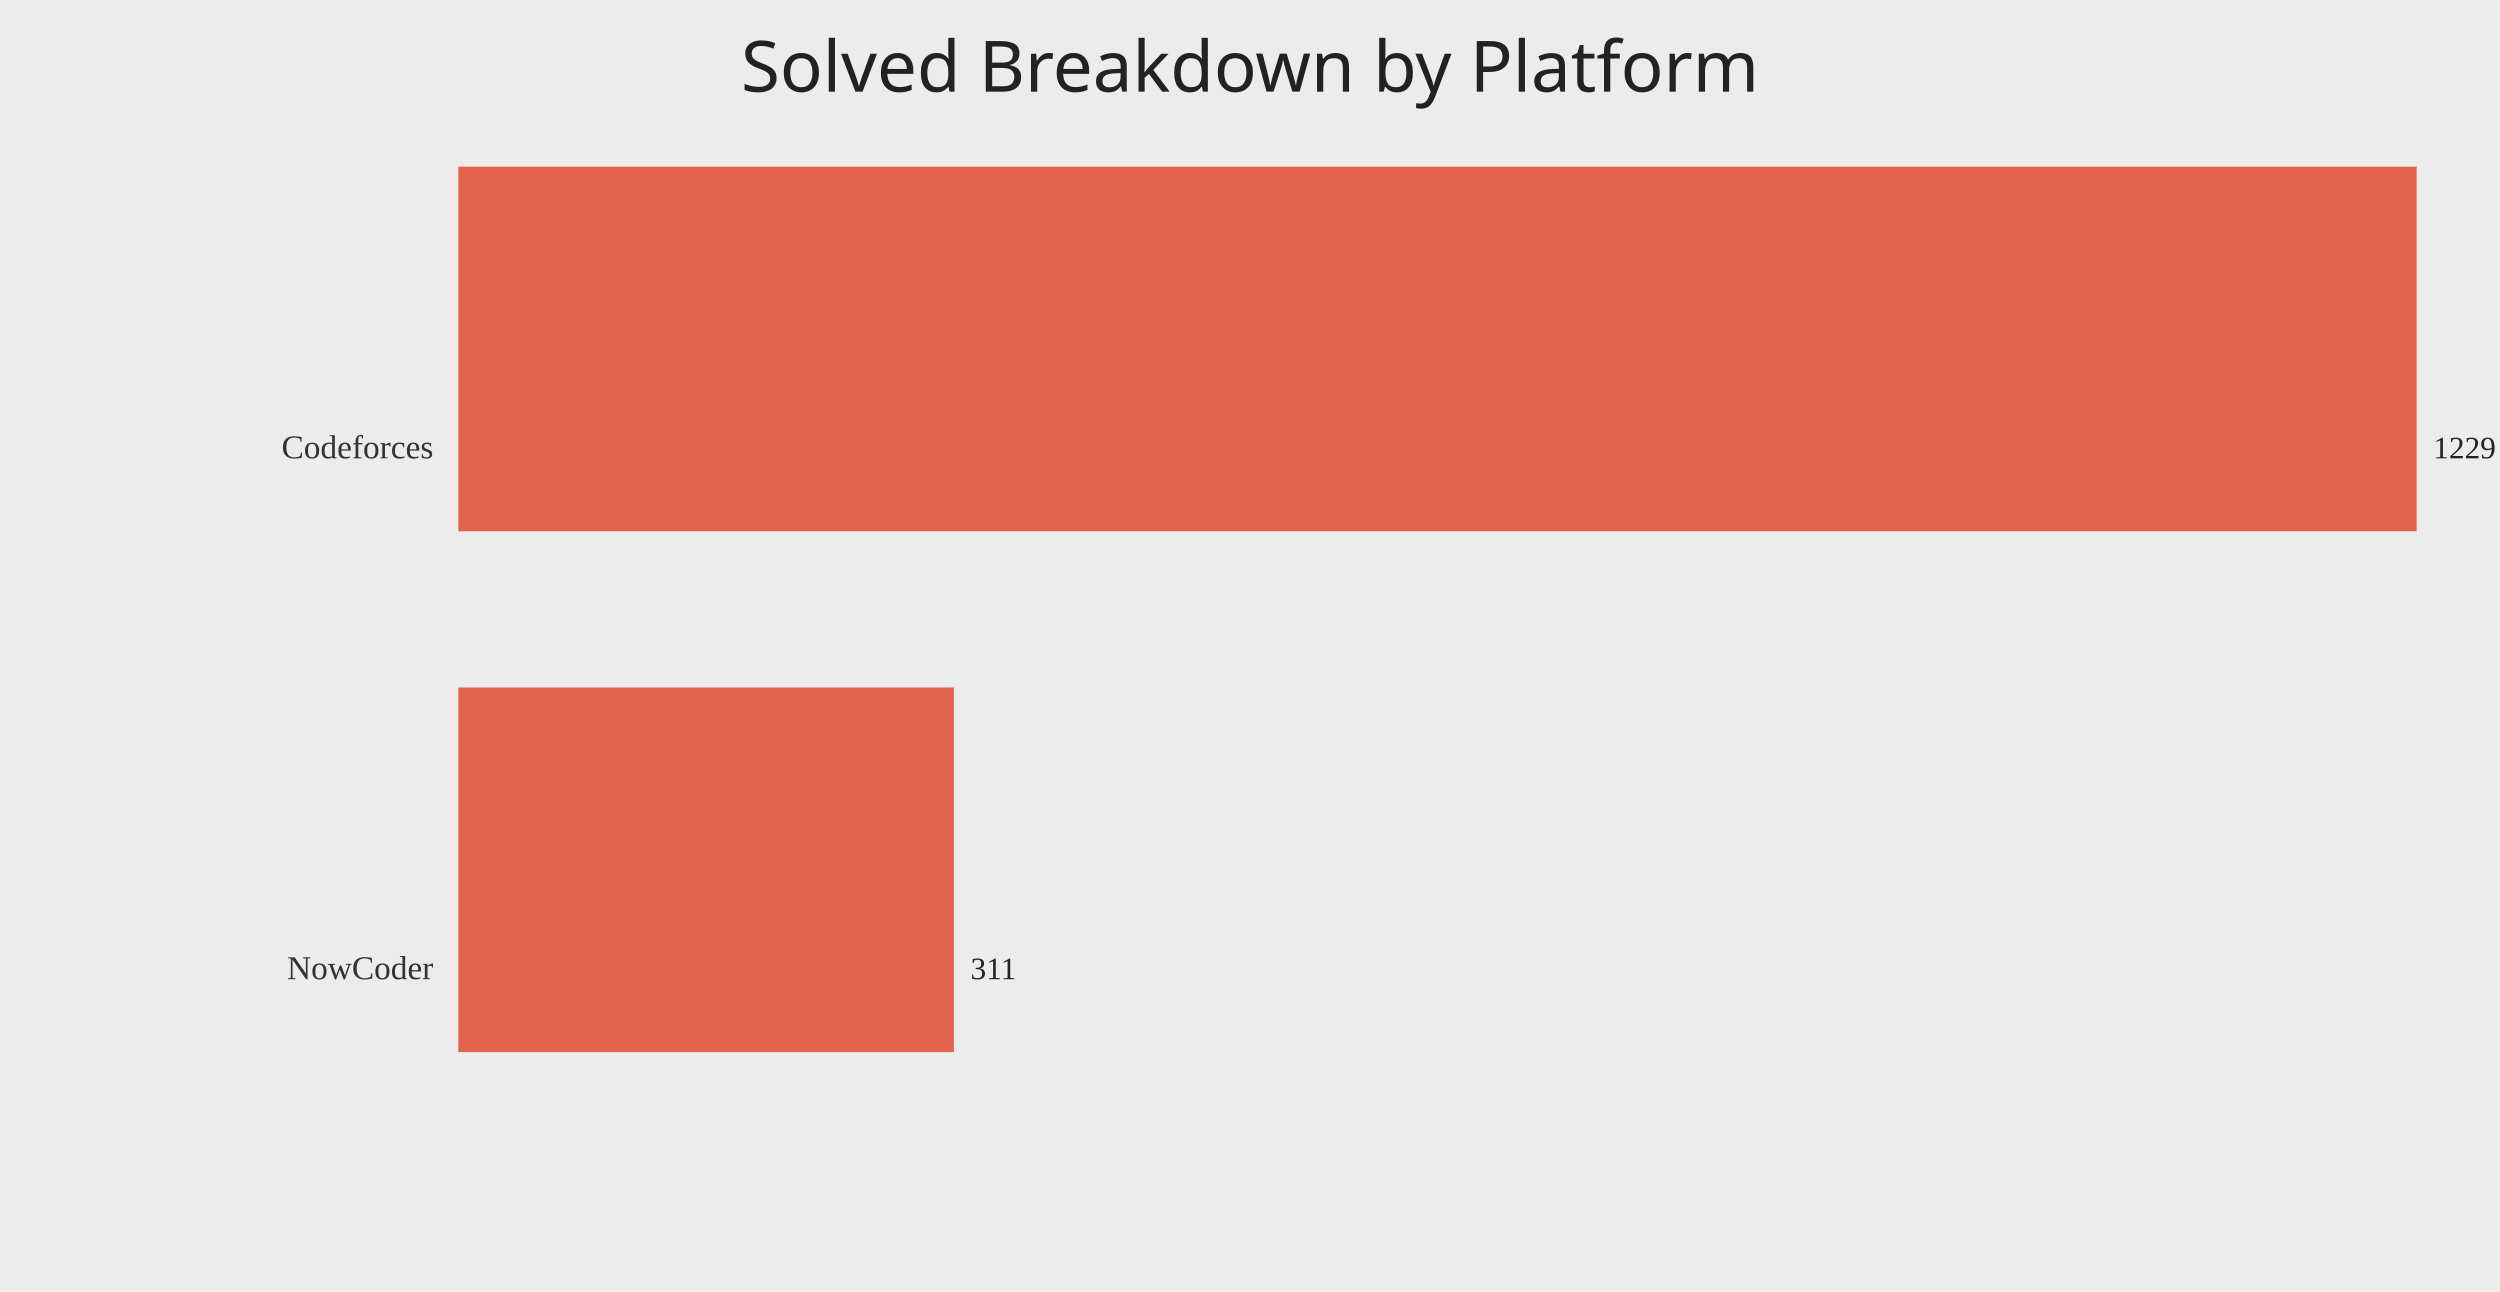
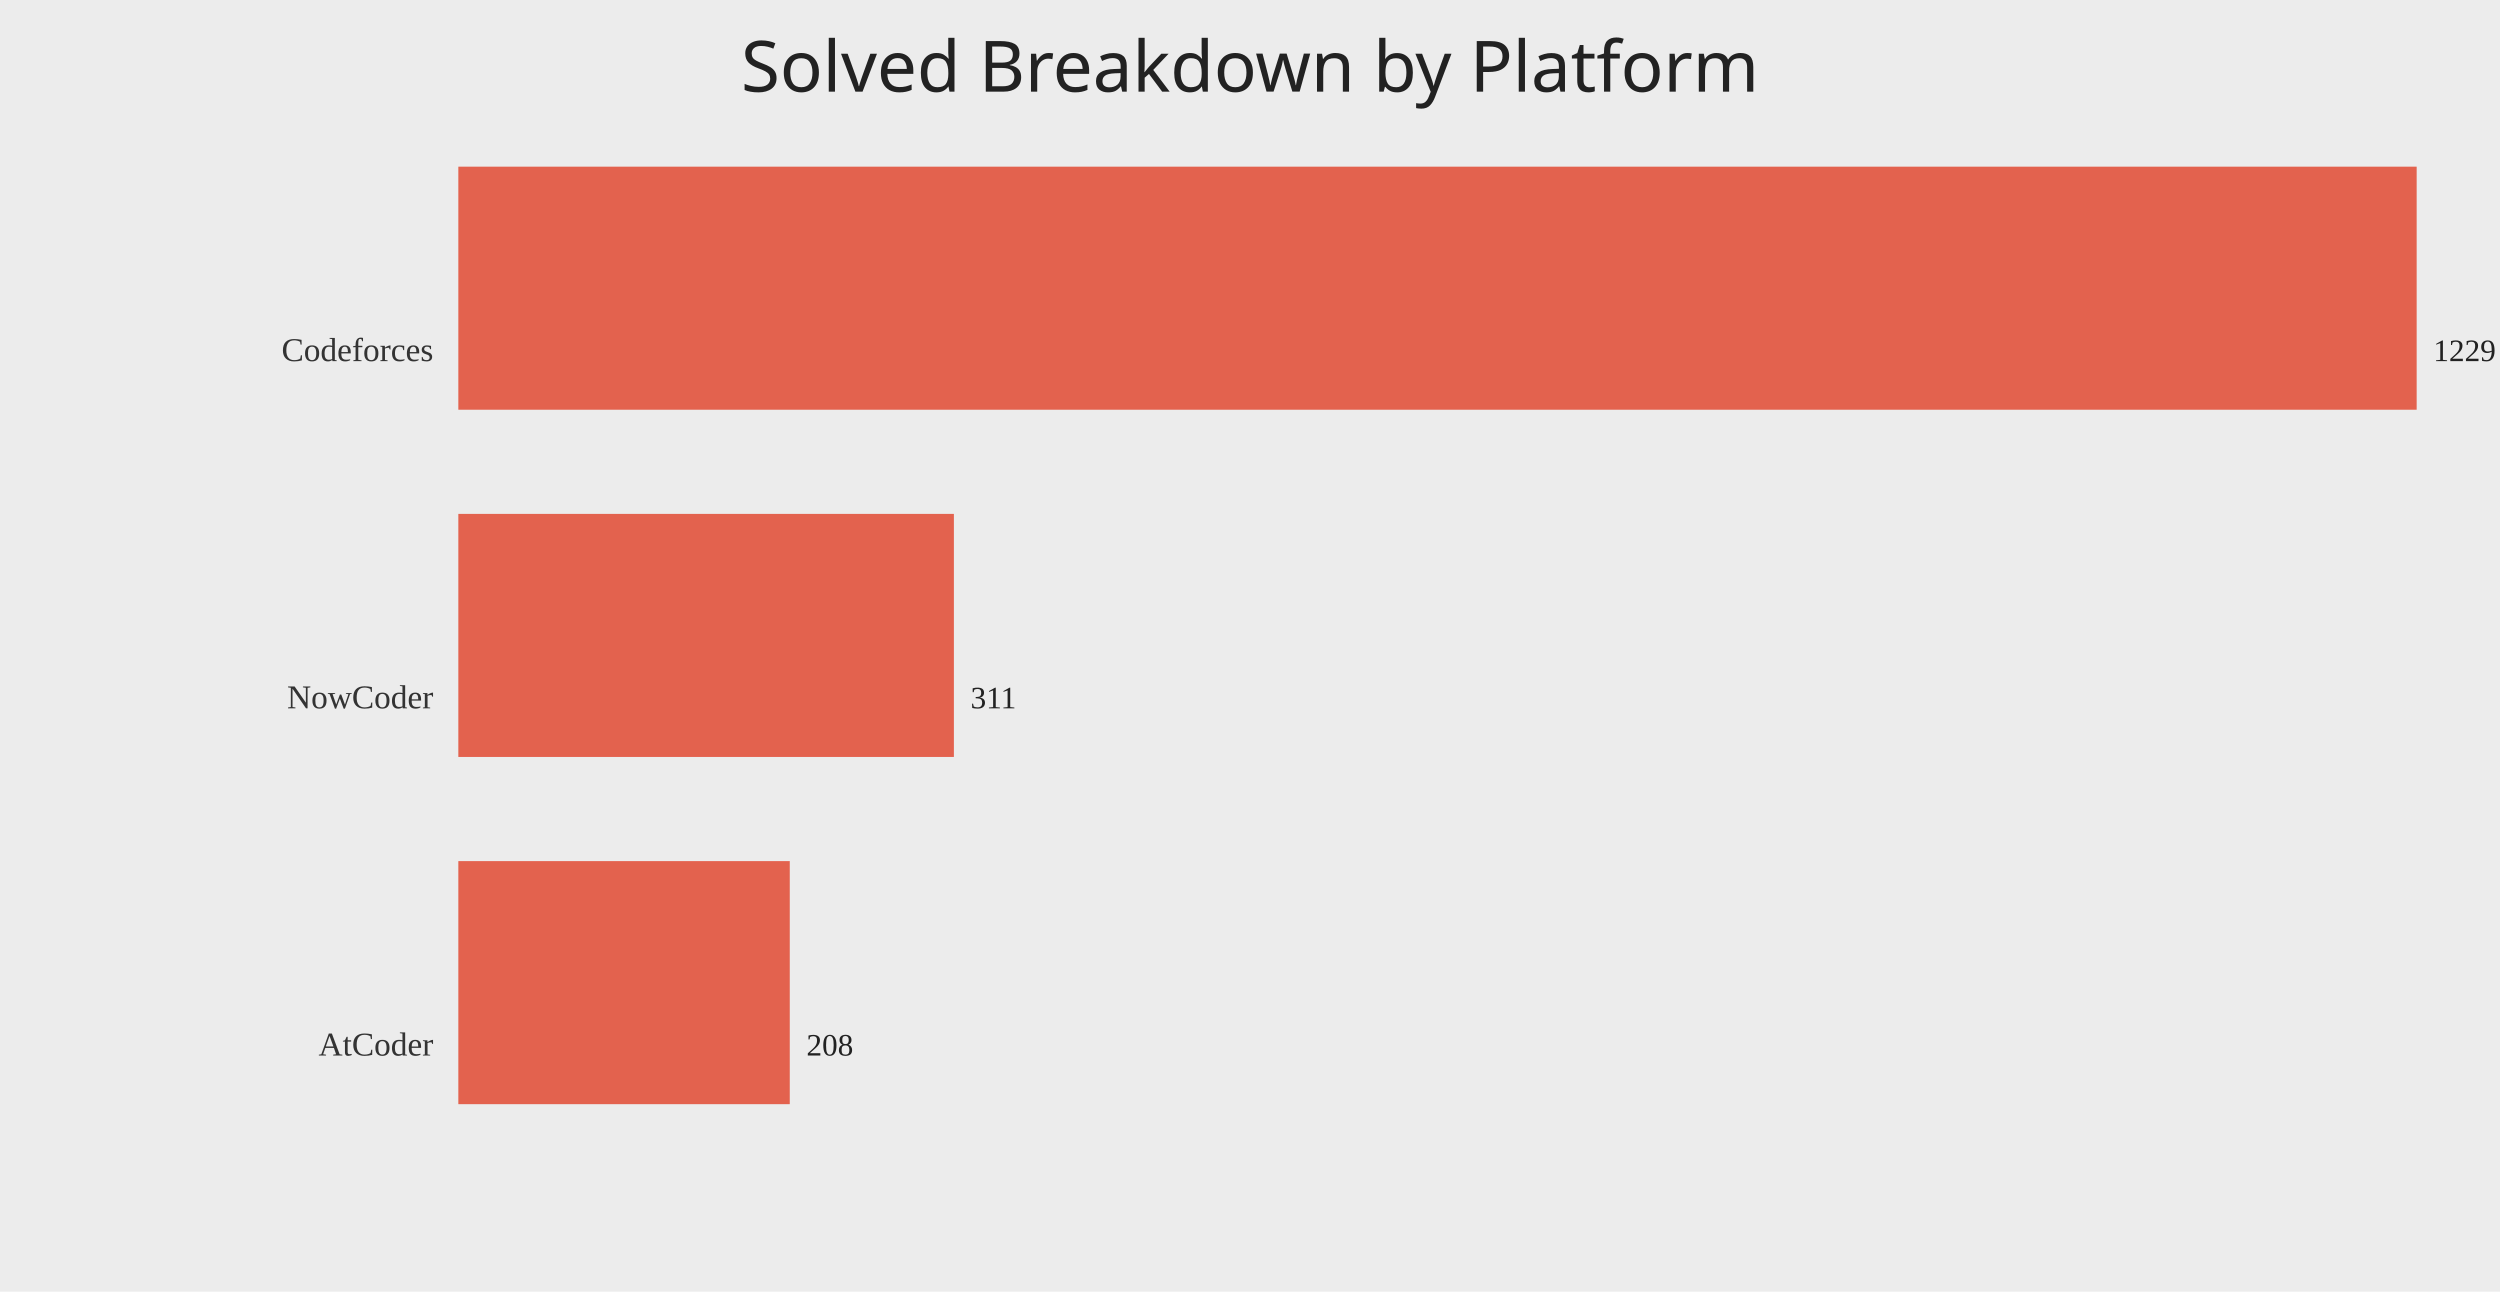
<svg xmlns="http://www.w3.org/2000/svg" width="1200" height="620">
  <rect width="100%" height="100%" fill="#ececec" />
  <text x="50%" y="44" text-anchor="middle" fill="#222" font-size="34" font-family="Comic Sans MS, Segoe UI">Solved Breakdown by Platform</text>
-   <text x="208" y="220.00" text-anchor="end" fill="#333" font-size="16">Codeforces</text>
-   <rect x="220" y="80.00" width="940.00" height="175.00" fill="#e24a33" opacity="0.85" />
-   <text x="1168.00" y="220.00" fill="#222" font-size="15">1229</text>
-   <text x="208" y="470.00" text-anchor="end" fill="#333" font-size="16">NowCoder</text>
-   <rect x="220" y="330.00" width="237.87" height="175.00" fill="#e24a33" opacity="0.85" />
-   <text x="465.87" y="470.00" fill="#222" font-size="15">311</text>
+   <text x="208" y="173.33" text-anchor="end" fill="#333" font-size="16">Codeforces</text>
+   <rect x="220" y="80.00" width="940.00" height="116.67" fill="#e24a33" opacity="0.85" />
+   <text x="1168.00" y="173.33" fill="#222" font-size="15">1229</text>
+   <text x="208" y="340.00" text-anchor="end" fill="#333" font-size="16">NowCoder</text>
+   <rect x="220" y="246.67" width="237.87" height="116.67" fill="#e24a33" opacity="0.85" />
+   <text x="465.87" y="340.00" fill="#222" font-size="15">311</text>
+   <text x="208" y="506.67" text-anchor="end" fill="#333" font-size="16">AtCoder</text>
+   <rect x="220" y="413.33" width="159.09" height="116.67" fill="#e24a33" opacity="0.85" />
+   <text x="387.09" y="506.67" fill="#222" font-size="15">208</text>
</svg>
